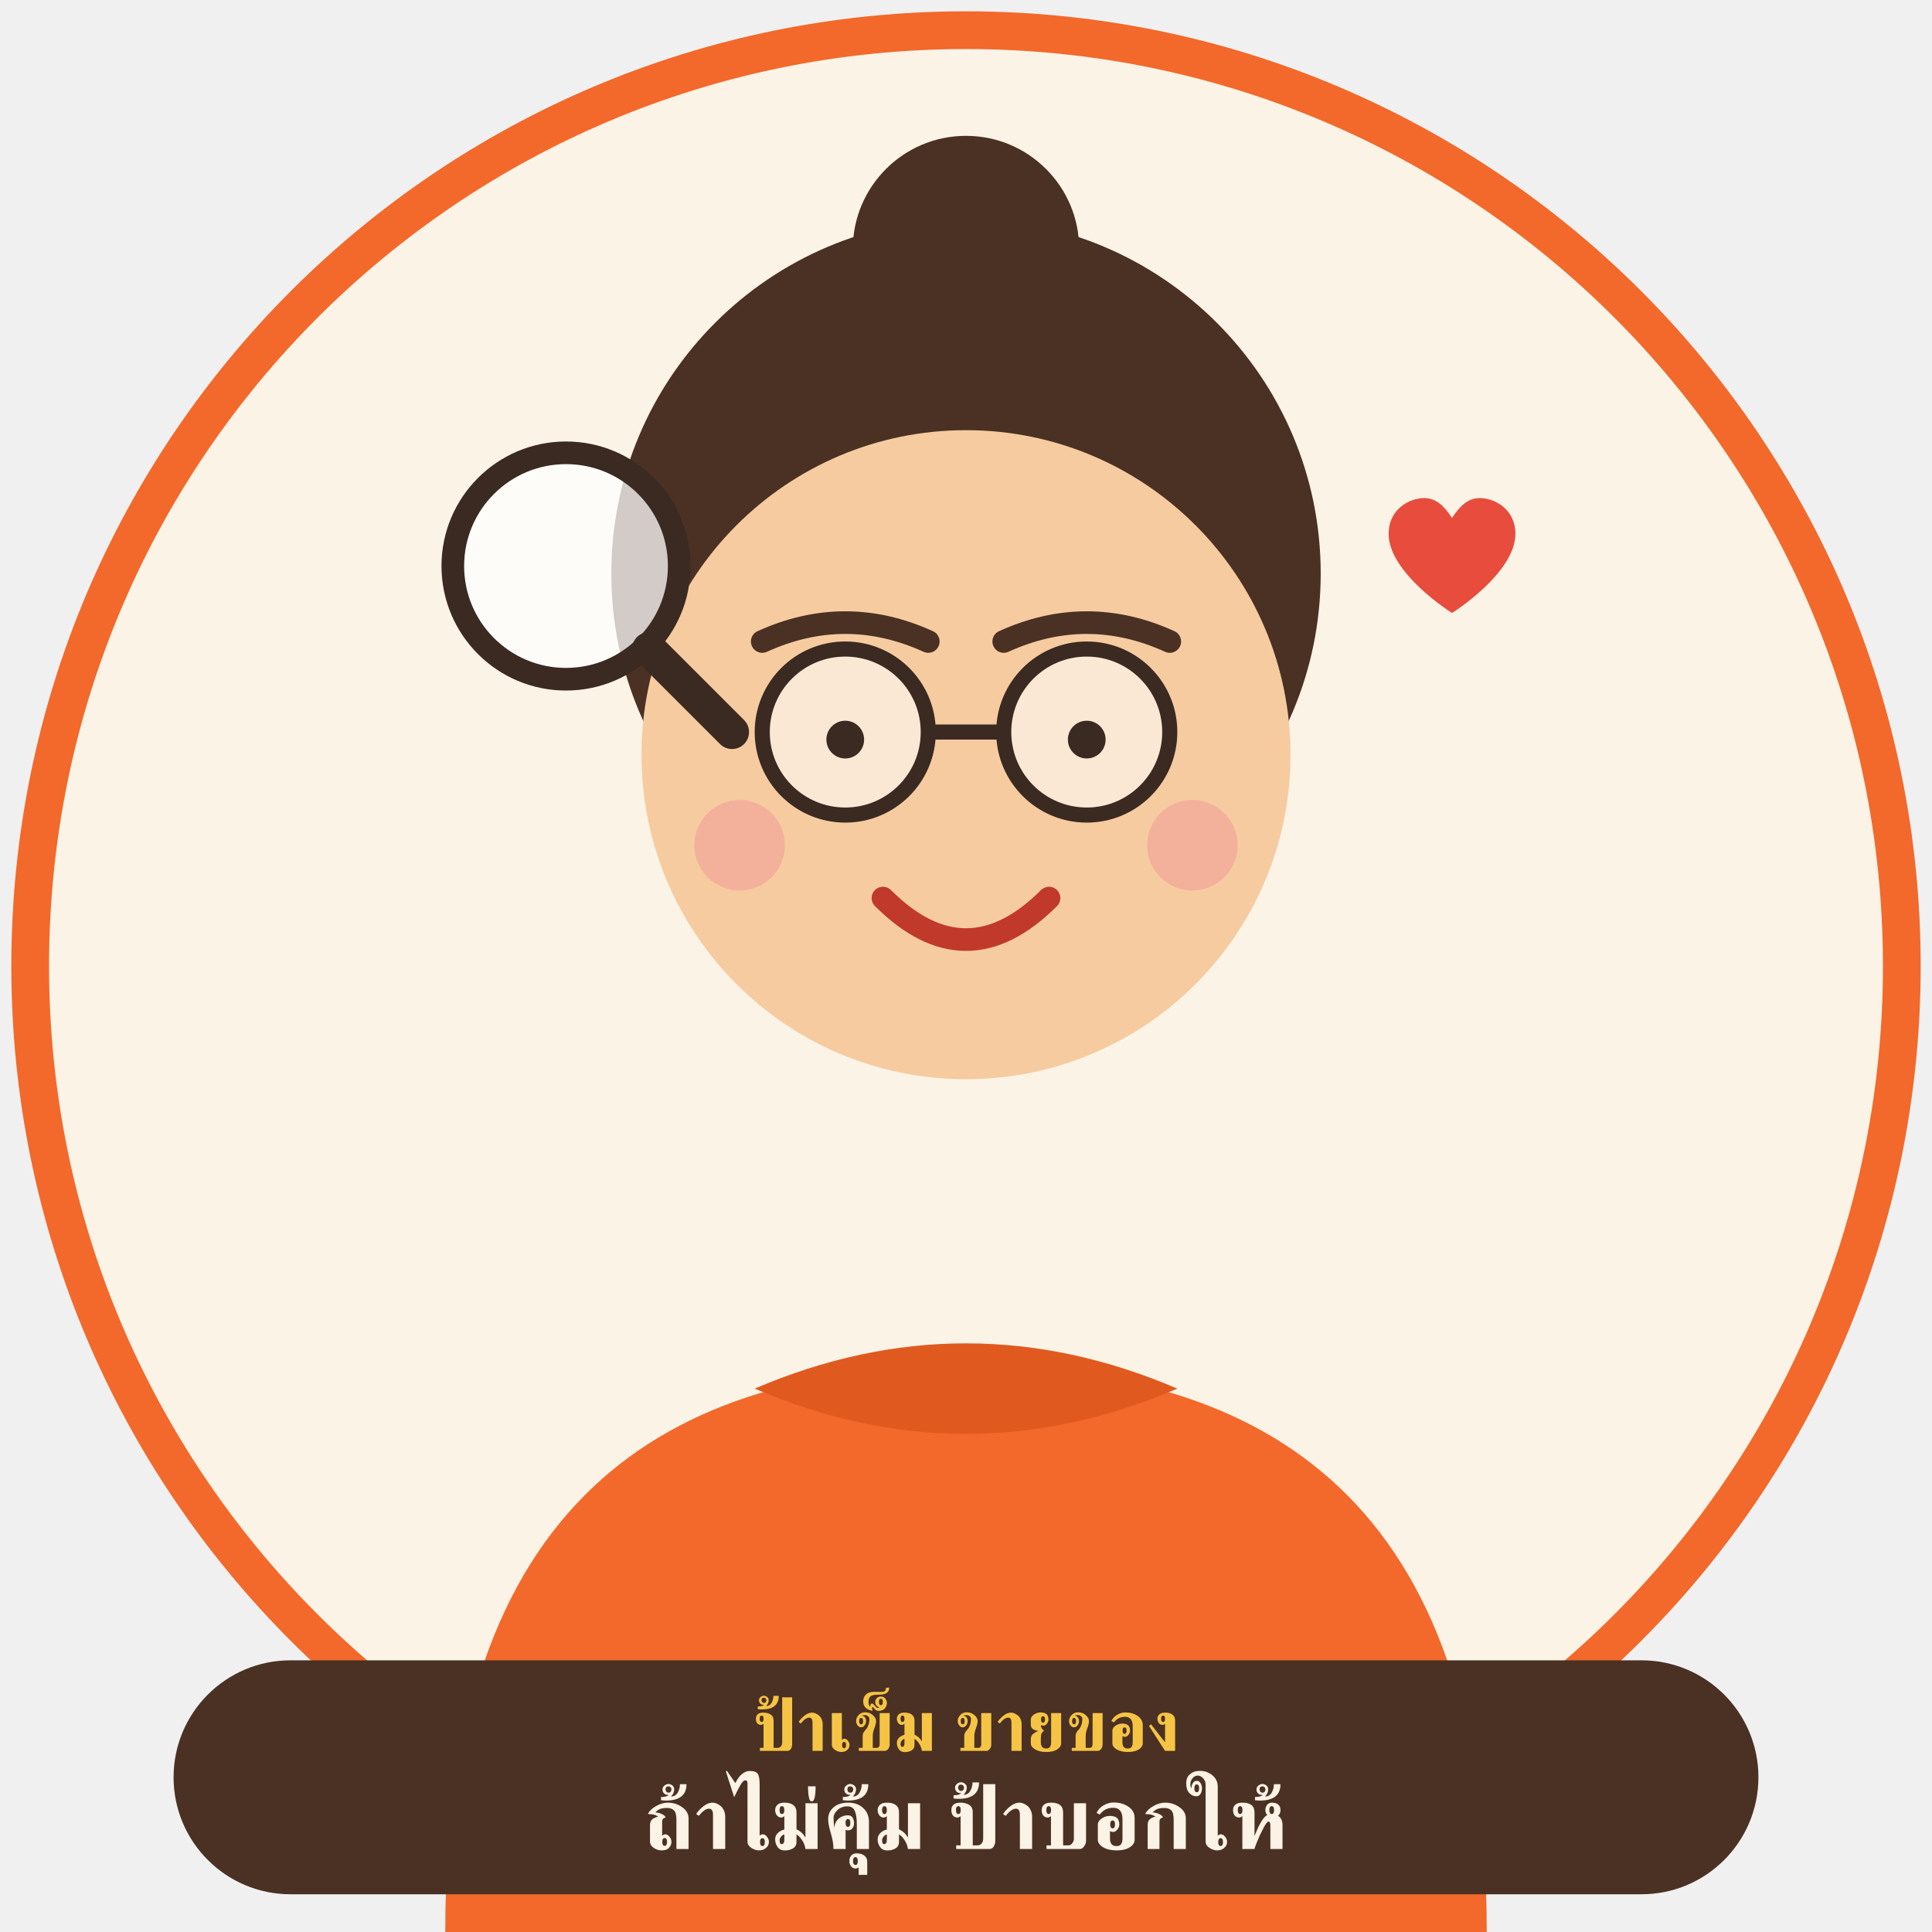
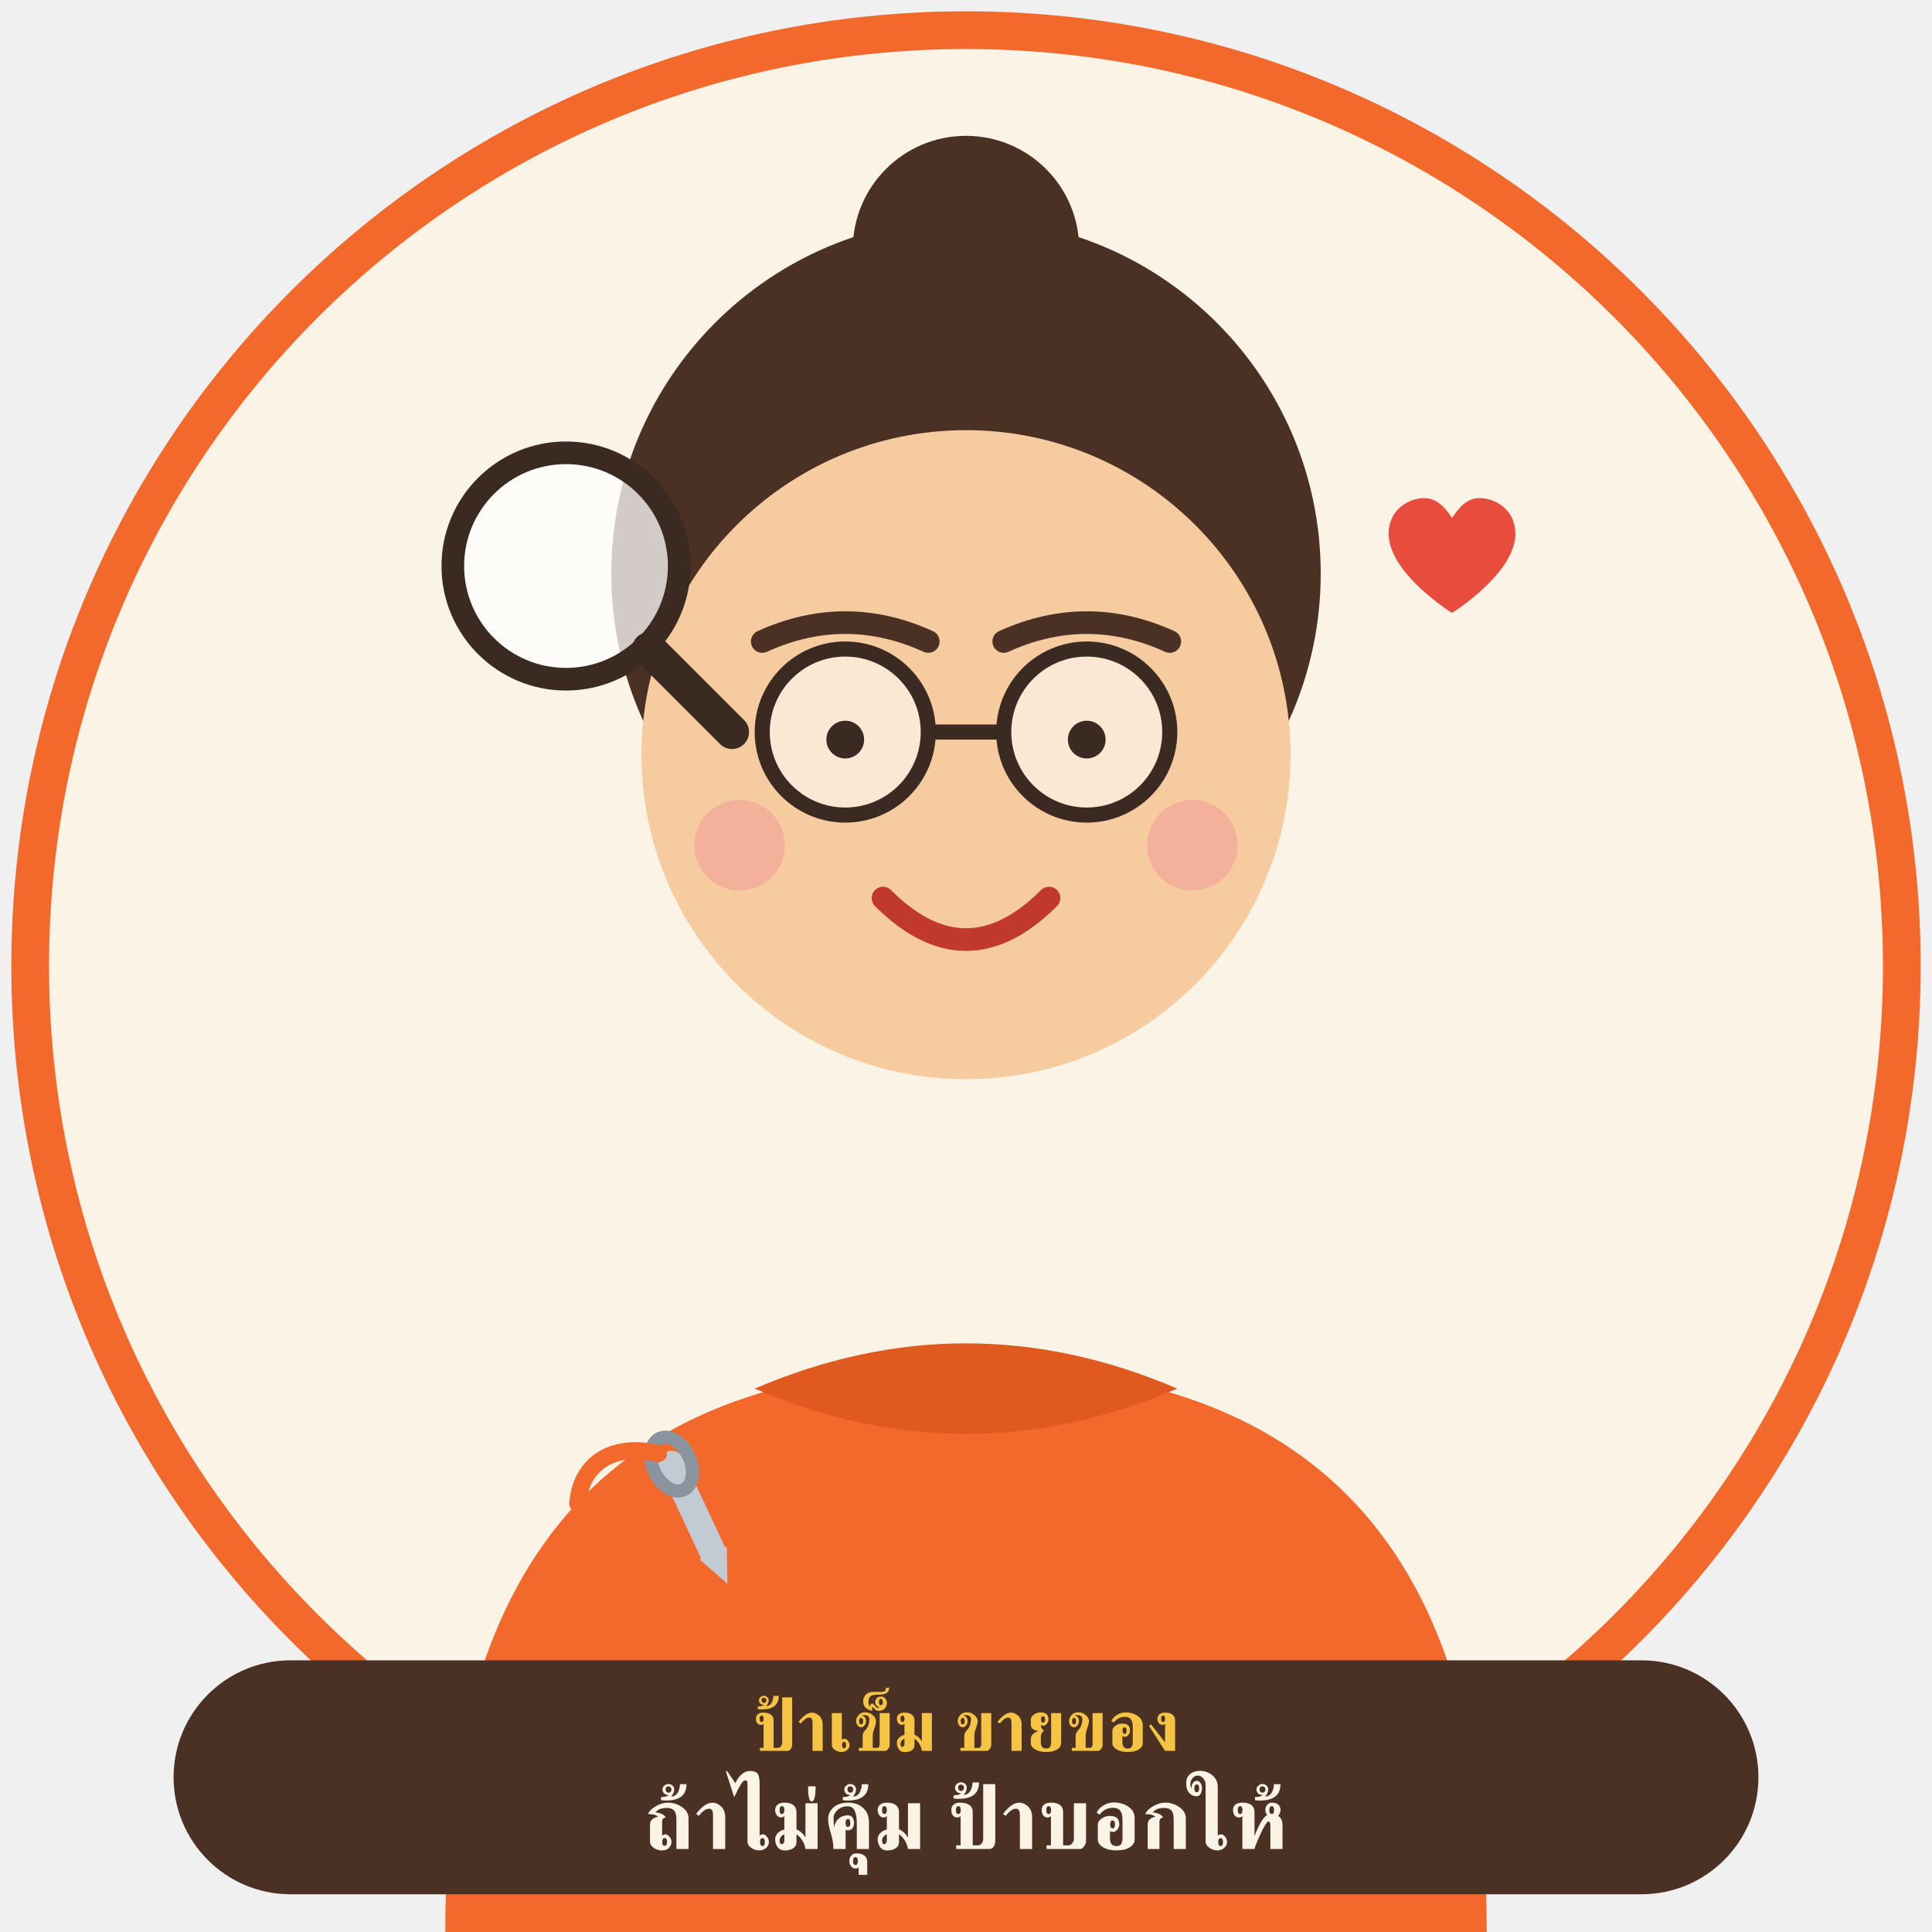
<svg xmlns="http://www.w3.org/2000/svg" viewBox="0 0 512 512" width="512" height="512">
  <circle cx="256" cy="256" r="248" fill="#FBF3E6" />
  <circle cx="256" cy="256" r="248" fill="none" stroke="#F2692B" stroke-width="10" />
  <circle cx="256" cy="152" r="94" fill="#4A3123" />
  <circle cx="256" cy="66" r="30" fill="#4A3123" />
  <path d="M118 512 C118 398 176 362 256 362 C336 362 394 398 394 512 Z" fill="#F2692B" />
  <path d="M200 368 Q256 344 312 368 Q256 392 200 368 Z" fill="#E05A1F" />
  <rect x="46" y="440" width="420" height="62" rx="31" fill="#4A3123" />
  <text x="256" y="464" text-anchor="middle" font-family="Leelawadee UI, Tahoma, sans-serif" font-size="19" font-weight="bold" fill="#F6C445">ป้าเข็ม ขายของ</text>
  <text x="256" y="490" text-anchor="middle" font-family="Leelawadee UI, Tahoma, sans-serif" font-size="23" font-weight="bold" fill="#FBF3E6">ถ้าไม่คุ้ม ป้าบอกให้</text>
+   <g transform="translate(178 388) rotate(-25)">
+     <line x1="0" y1="0" x2="0" y2="26" stroke="#C2CAD4" stroke-width="7" stroke-linecap="round" />
+     <polygon points="-4,26 4,26 0,35" fill="#C2CAD4" />
+     <ellipse cx="0" cy="0" rx="5" ry="7.5" fill="none" stroke="#8A939E" stroke-width="3.5" />
+     <path d="M-2,-4 C-12,-12 -22,-10 -27,-1" fill="none" stroke="#F2692B" stroke-width="4.5" stroke-linecap="round" />
+   </g>
  <circle cx="256" cy="200" r="86" fill="#F6CBA0" />
  <circle cx="196" cy="224" r="12" fill="#F2A098" opacity="0.6" />
  <circle cx="316" cy="224" r="12" fill="#F2A098" opacity="0.6" />
  <circle cx="224" cy="194" r="22" fill="#FFFFFF" fill-opacity="0.55" stroke="#3A2A22" stroke-width="4" />
  <circle cx="288" cy="194" r="22" fill="#FFFFFF" fill-opacity="0.55" stroke="#3A2A22" stroke-width="4" />
  <line x1="246" y1="194" x2="266" y2="194" stroke="#3A2A22" stroke-width="4" />
  <circle cx="224" cy="196" r="5" fill="#3A2A22" />
  <circle cx="288" cy="196" r="5" fill="#3A2A22" />
  <path d="M202 170 Q224 160 246 170" fill="none" stroke="#4A3123" stroke-width="6" stroke-linecap="round" />
  <path d="M266 170 Q288 160 310 170" fill="none" stroke="#4A3123" stroke-width="6" stroke-linecap="round" />
  <path d="M234 238 Q256 260 278 238" fill="none" stroke="#C0392B" stroke-width="6" stroke-linecap="round" />
  <circle cx="150" cy="150" r="30" fill="#FFFFFF" fill-opacity="0.75" stroke="#3A2A22" stroke-width="6" />
  <line x1="172" y1="172" x2="194" y2="194" stroke="#3A2A22" stroke-width="9" stroke-linecap="round" />
  <g transform="translate(368 132) scale(1.05)">
    <path d="M16 29 C 16 29 0 19 0 9 C 0 3 5 0 9 0 C 12 0 14 2 16 5 C 18 2 20 0 23 0 C 27 0 32 3 32 9 C 32 19 16 29 16 29 Z" fill="#E74C3C" />
  </g>
</svg>
